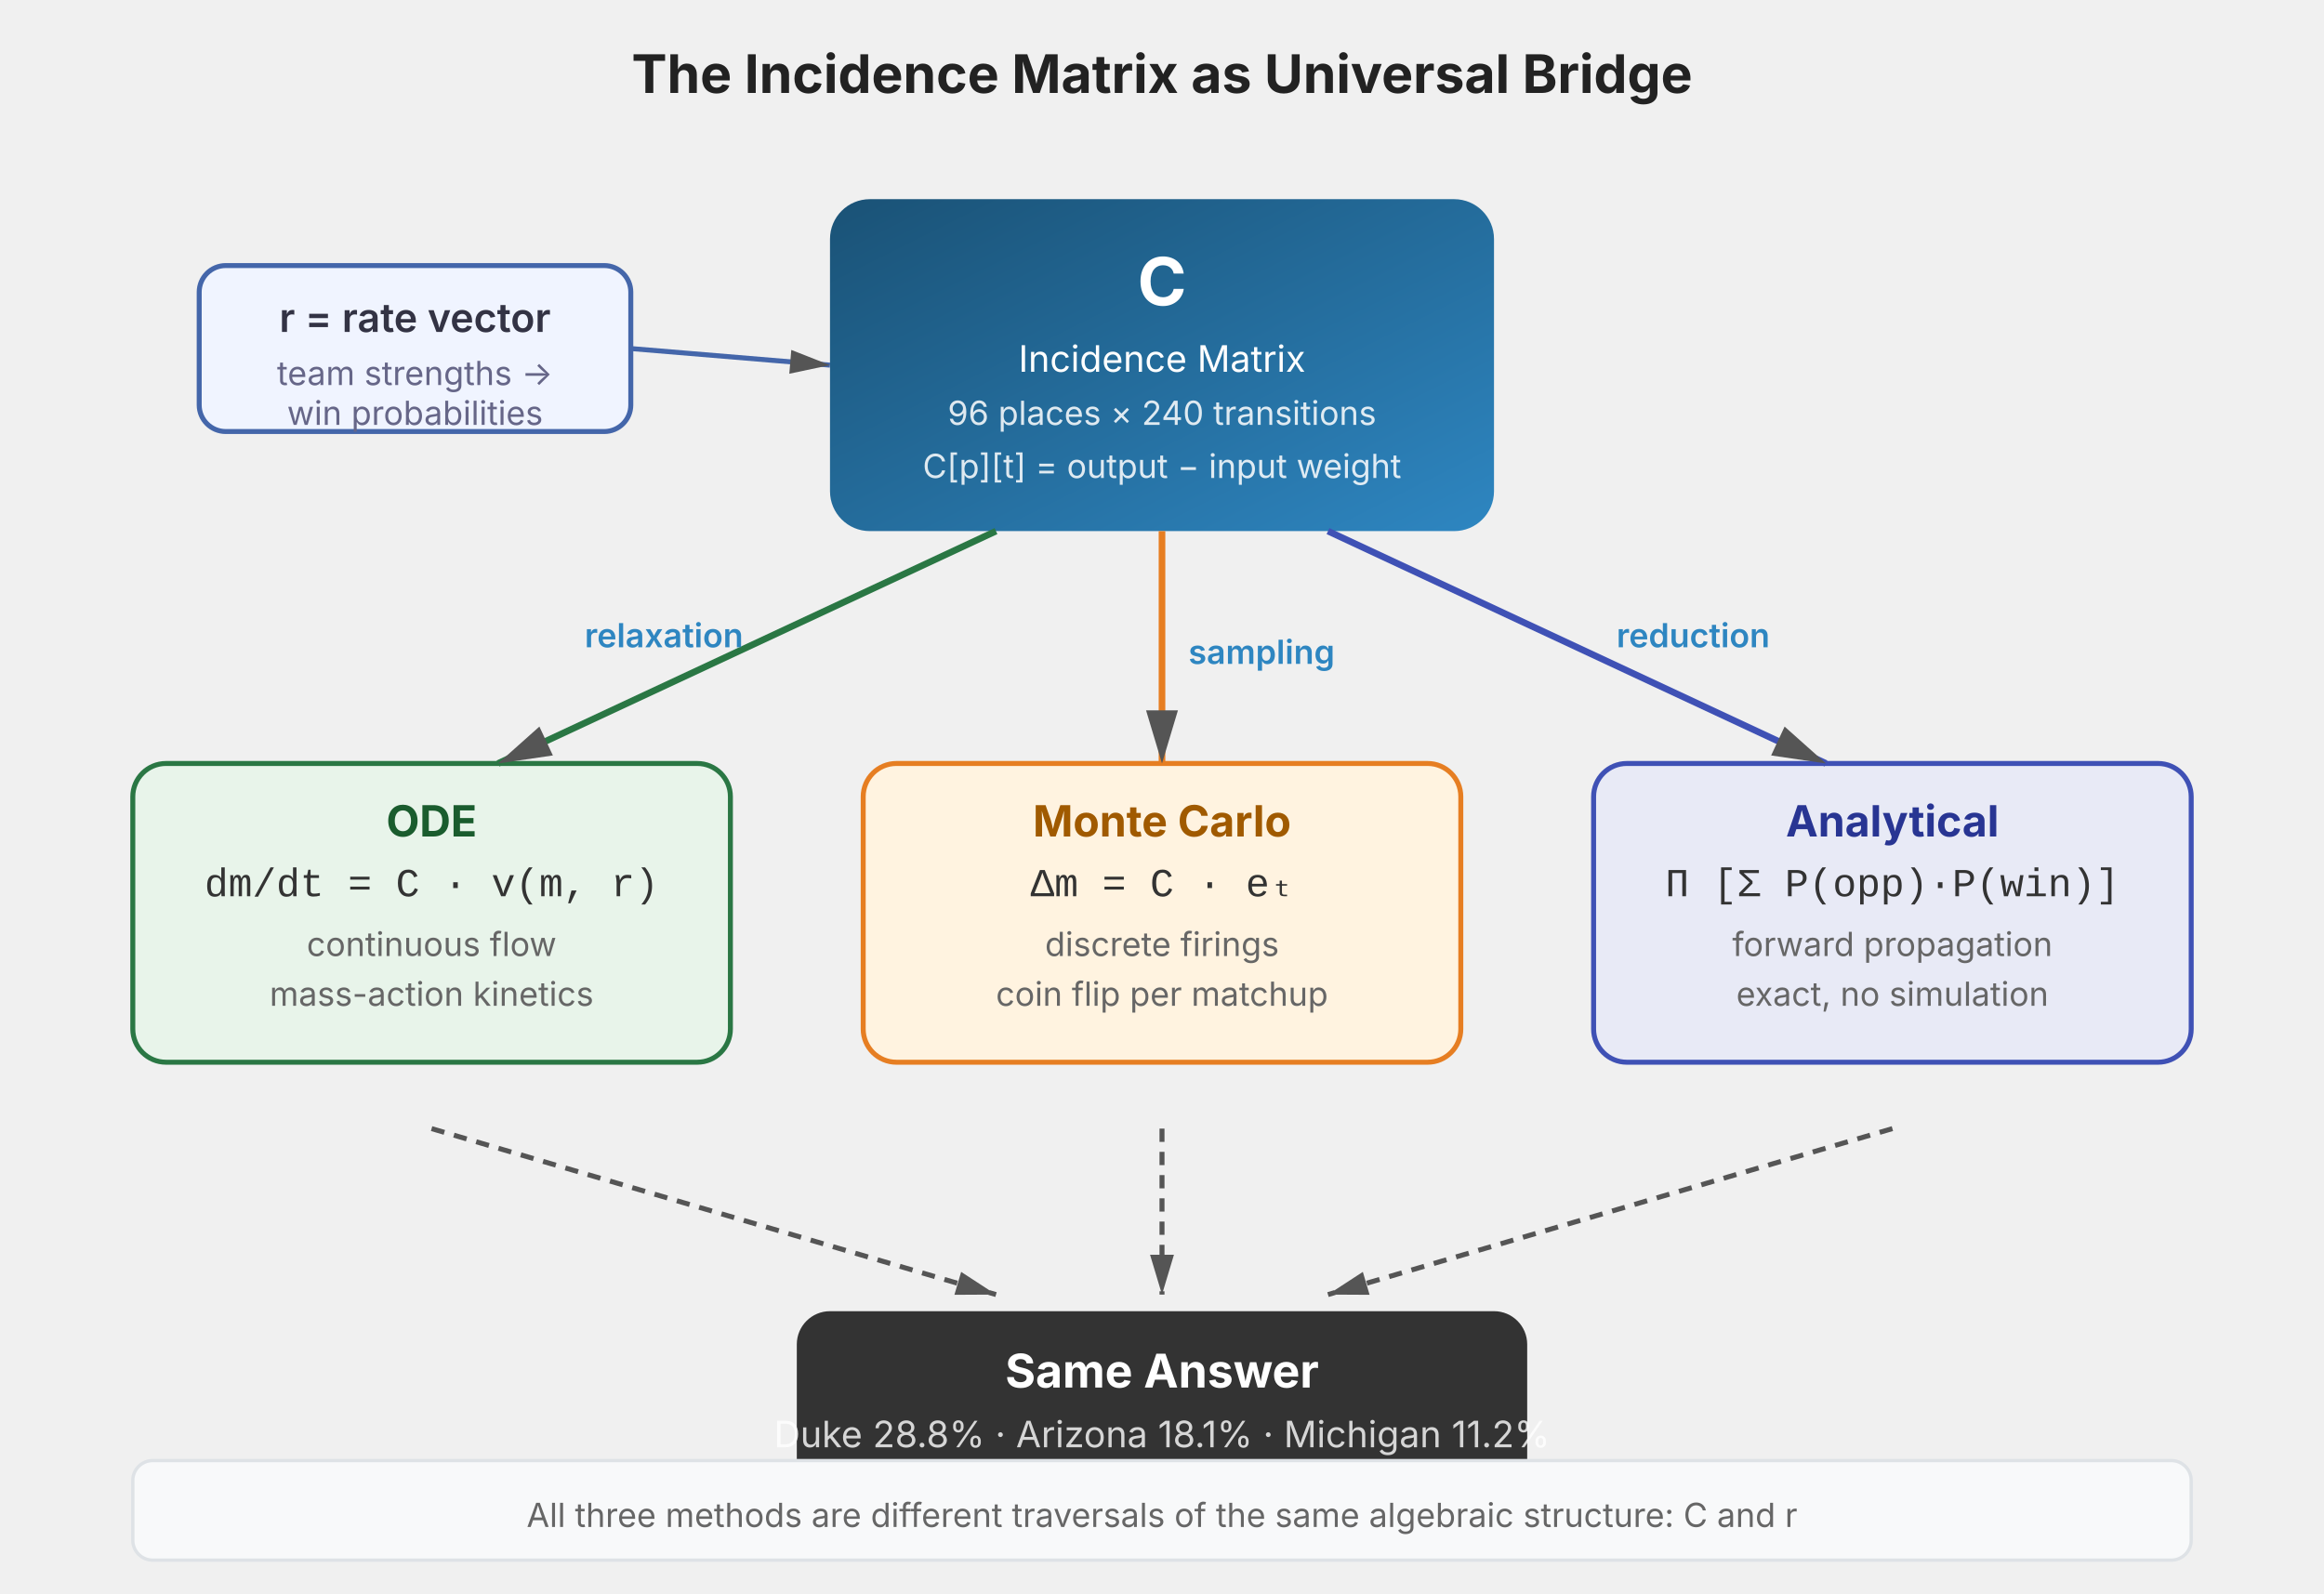
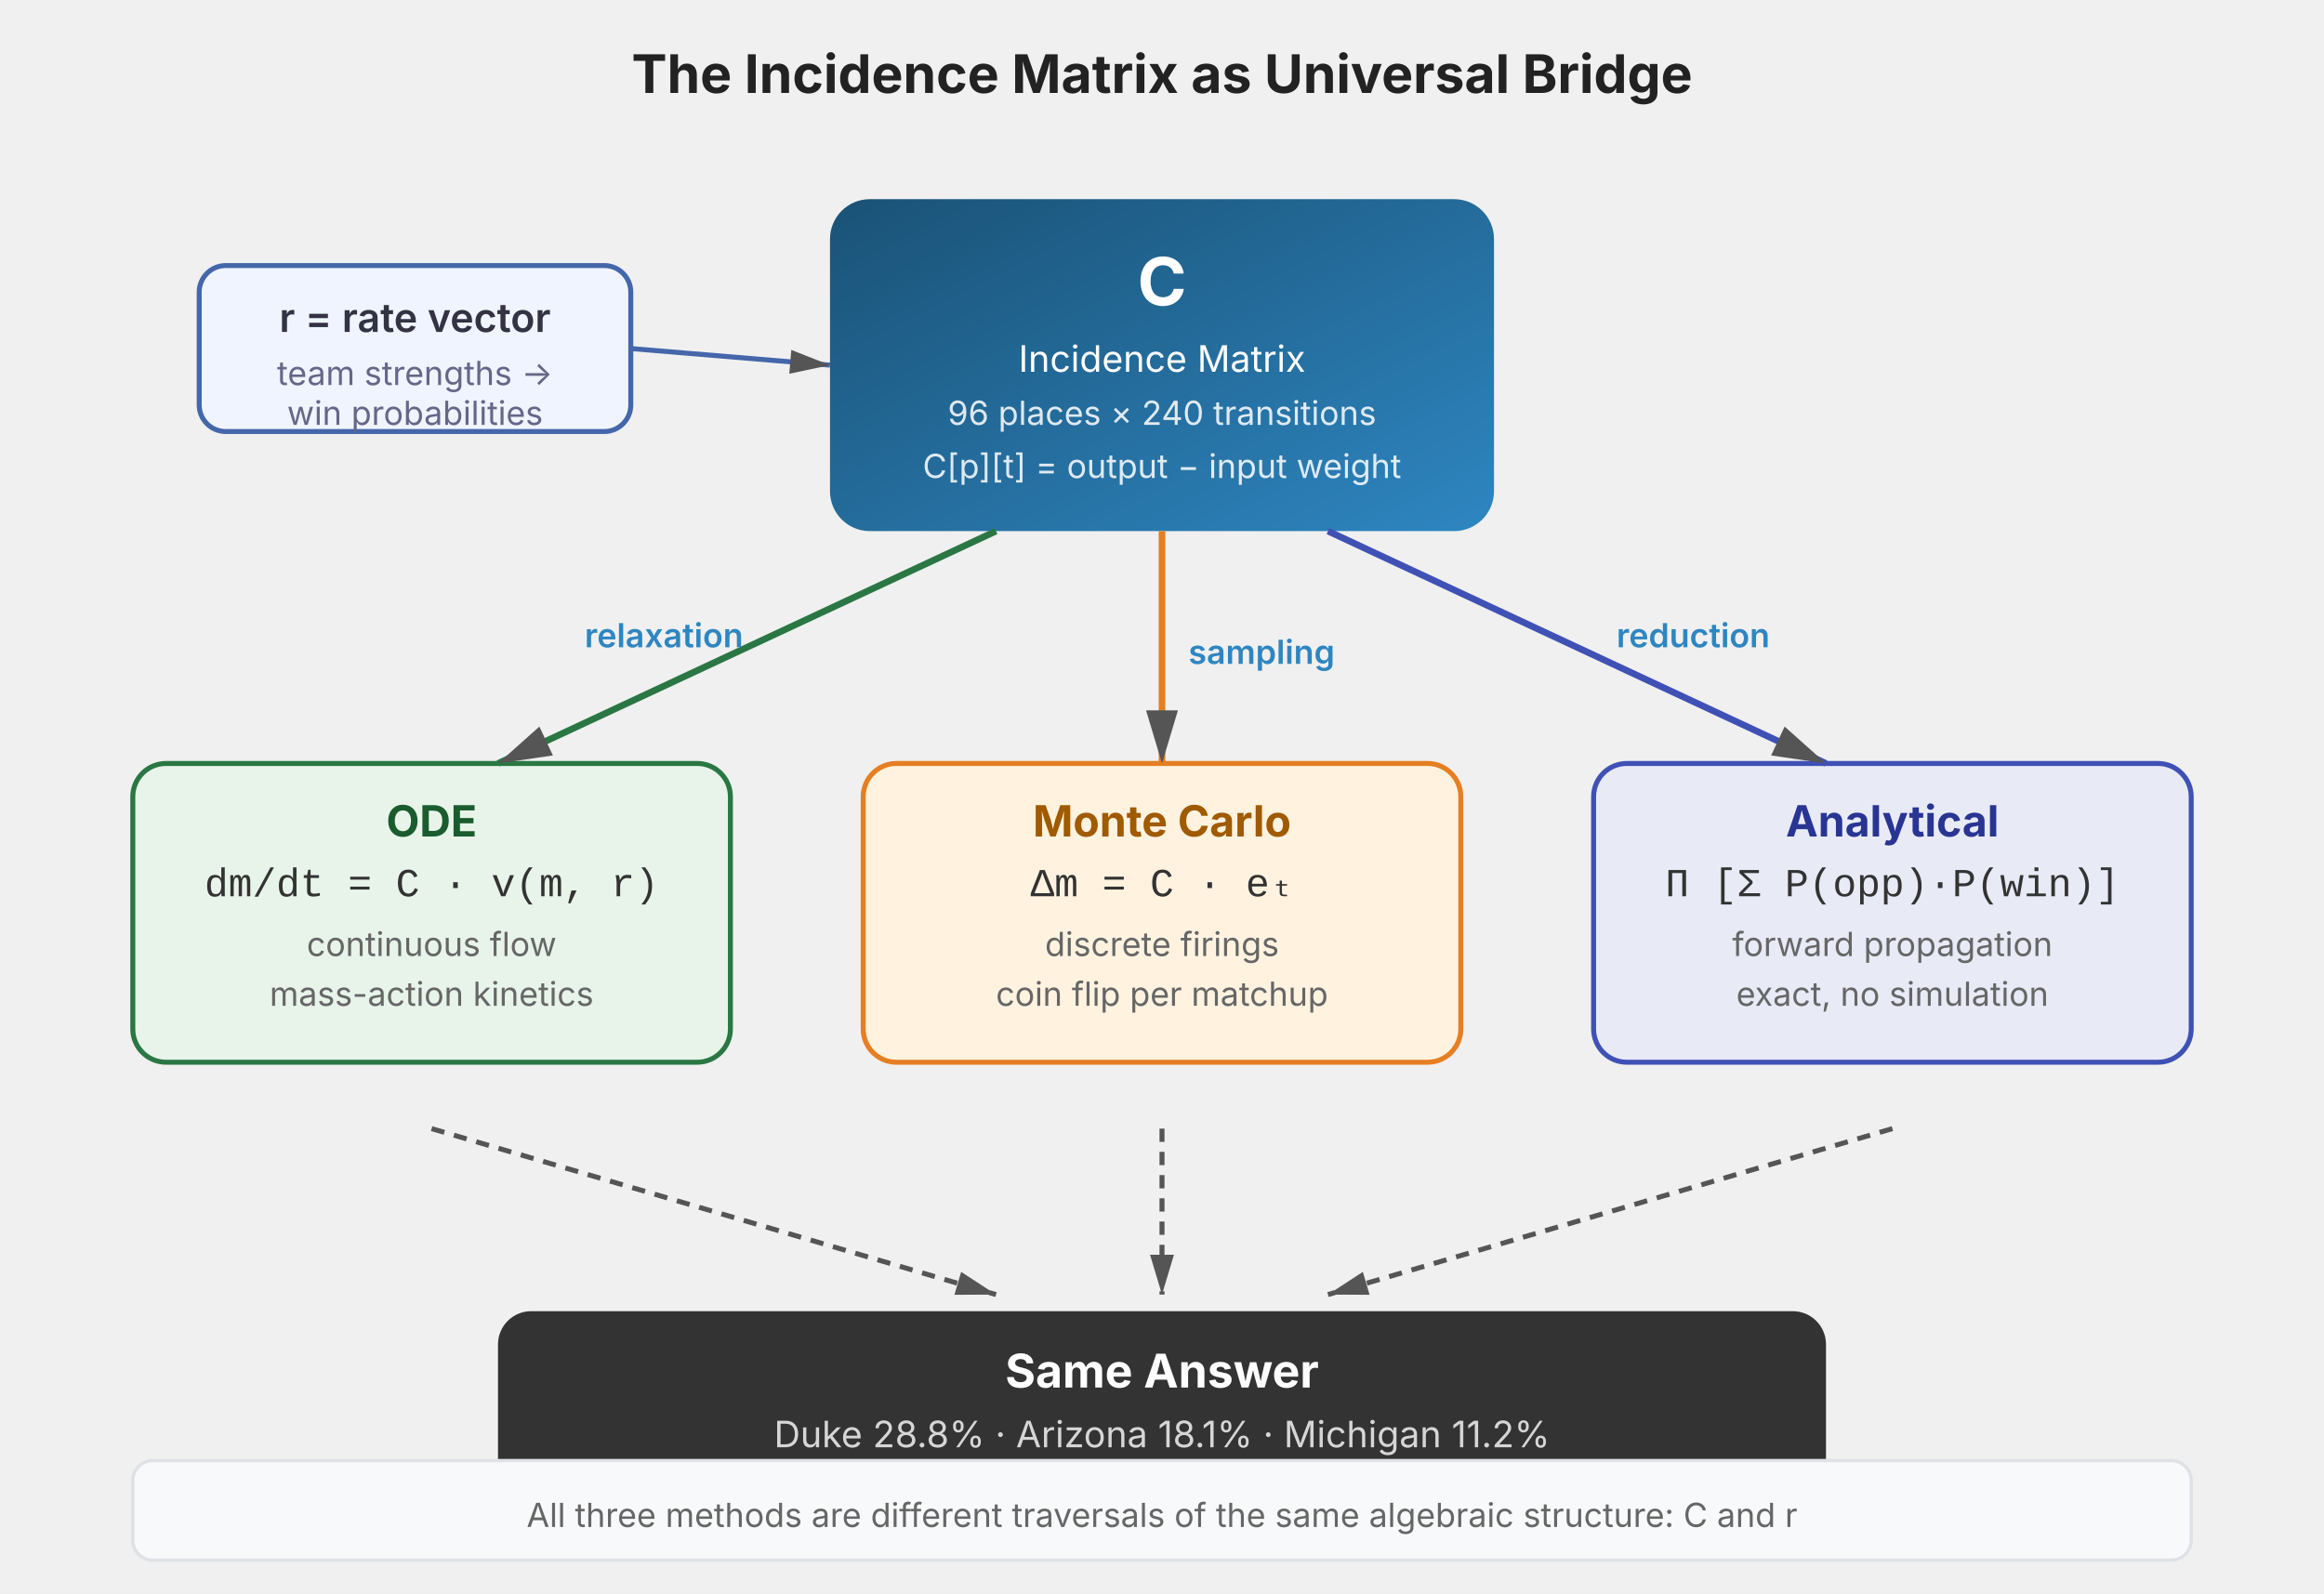
<svg xmlns="http://www.w3.org/2000/svg" viewBox="0 0 700 480" font-family="system-ui, -apple-system, sans-serif">
  <defs>
    <marker id="arr" viewBox="0 0 10 6" refX="10" refY="3" markerWidth="8" markerHeight="5" orient="auto">
      <path d="M0,0 L10,3 L0,6 Z" fill="#555" />
    </marker>
    <marker id="arr-blue" viewBox="0 0 10 6" refX="10" refY="3" markerWidth="8" markerHeight="5" orient="auto">
      <path d="M0,0 L10,3 L0,6 Z" fill="#2e86c1" />
    </marker>
    <linearGradient id="cGrad" x1="0" y1="0" x2="1" y2="1">
      <stop offset="0%" stop-color="#1a5276" />
      <stop offset="100%" stop-color="#2e86c1" />
    </linearGradient>
  </defs>
  <style>
    .title { font-size: 16px; font-weight: 700; fill: #222; text-anchor: middle; }
    .box-title { font-size: 13px; font-weight: 700; fill: #fff; text-anchor: middle; }
    .box-sub { font-size: 10px; fill: rgba(255,255,255,0.85); text-anchor: middle; }
    .eq { font-size: 12px; fill: #333; text-anchor: middle; font-family: 'Courier New', monospace; }
    .eq-em { font-size: 13px; fill: #1a5276; text-anchor: middle; font-family: 'Courier New', monospace; font-weight: 700; }
    .note { font-size: 10px; fill: #666; text-anchor: middle; }
    .note-left { font-size: 10px; fill: #666; text-anchor: start; }
    .arrow-label { font-size: 10px; fill: #2e86c1; text-anchor: middle; font-weight: 600; }
  </style>
  <text x="350" y="28" class="title">The Incidence Matrix as Universal Bridge</text>
  <g transform="translate(250, 60)">
    <rect x="0" y="0" width="200" height="100" rx="12" fill="url(#cGrad)" />
    <text x="100" y="32" class="box-title" style="font-size:20px">C</text>
    <text x="100" y="52" class="box-title" style="font-size:11px; font-weight:400">Incidence Matrix</text>
    <text x="100" y="68" class="box-sub">96 places × 240 transitions</text>
    <text x="100" y="84" class="box-sub">C[p][t] = output − input weight</text>
  </g>
  <g transform="translate(60, 80)">
    <rect x="0" y="0" width="130" height="50" rx="8" fill="#f0f4ff" stroke="#4466aa" stroke-width="1.5" />
    <text x="65" y="20" style="font-size:12px; fill:#334; text-anchor:middle; font-weight:600">r = rate vector</text>
    <text x="65" y="36" style="font-size:10px; fill:#668; text-anchor:middle">team strengths →</text>
    <text x="65" y="48" style="font-size:10px; fill:#668; text-anchor:middle">win probabilities</text>
  </g>
  <line x1="190" y1="105" x2="250" y2="110" stroke="#4466aa" stroke-width="1.5" marker-end="url(#arr)" />
  <g transform="translate(40, 230)">
    <rect x="0" y="0" width="180" height="90" rx="10" fill="#e8f4ea" stroke="#2a7744" stroke-width="1.5" />
    <text x="90" y="22" style="font-size:13px; fill:#1a5c2e; text-anchor:middle; font-weight:700">ODE</text>
    <text x="90" y="40" class="eq">dm/dt = C · v(m, r)</text>
    <text x="90" y="58" class="note">continuous flow</text>
    <text x="90" y="73" class="note">mass-action kinetics</text>
  </g>
  <line x1="300" y1="160" x2="150" y2="230" stroke="#2a7744" stroke-width="2" marker-end="url(#arr)" />
  <text x="200" y="195" class="arrow-label" fill="#2a7744">relaxation</text>
  <g transform="translate(260, 230)">
    <rect x="0" y="0" width="180" height="90" rx="10" fill="#fff3e0" stroke="#e67e22" stroke-width="1.5" />
    <text x="90" y="22" style="font-size:13px; fill:#a05a00; text-anchor:middle; font-weight:700">Monte Carlo</text>
    <text x="90" y="40" class="eq">Δm = C · eₜ</text>
    <text x="90" y="58" class="note">discrete firings</text>
    <text x="90" y="73" class="note">coin flip per matchup</text>
  </g>
  <line x1="350" y1="160" x2="350" y2="230" stroke="#e67e22" stroke-width="2" marker-end="url(#arr)" />
  <text x="380" y="200" class="arrow-label" fill="#e67e22">sampling</text>
  <g transform="translate(480, 230)">
    <rect x="0" y="0" width="180" height="90" rx="10" fill="#e8eaf6" stroke="#3f51b5" stroke-width="1.5" />
    <text x="90" y="22" style="font-size:13px; fill:#283593; text-anchor:middle; font-weight:700">Analytical</text>
    <text x="90" y="40" class="eq">Π [Σ P(opp)·P(win)]</text>
    <text x="90" y="58" class="note">forward propagation</text>
    <text x="90" y="73" class="note">exact, no simulation</text>
  </g>
  <line x1="400" y1="160" x2="550" y2="230" stroke="#3f51b5" stroke-width="2" marker-end="url(#arr)" />
  <text x="510" y="195" class="arrow-label" fill="#3f51b5">reduction</text>
  <g transform="translate(0, 340)">
    <line x1="130" y1="0" x2="300" y2="50" stroke="#555" stroke-width="1.5" stroke-dasharray="4,3" marker-end="url(#arr)" />
    <line x1="350" y1="0" x2="350" y2="50" stroke="#555" stroke-width="1.5" stroke-dasharray="4,3" marker-end="url(#arr)" />
    <line x1="570" y1="0" x2="400" y2="50" stroke="#555" stroke-width="1.5" stroke-dasharray="4,3" marker-end="url(#arr)" />
-     <rect x="240" y="55" width="220" height="60" rx="10" fill="#333" stroke="none" />
+     <rect x="150" y="55" width="400" height="60" rx="10" fill="#333" stroke="none" />
    <text x="350" y="78" style="font-size:14px; fill:#fff; text-anchor:middle; font-weight:700">Same Answer</text>
    <text x="350" y="96" style="font-size:11px; fill:rgba(255,255,255,0.8); text-anchor:middle">Duke 28.8% · Arizona 18.1% · Michigan 11.2%</text>
  </g>
  <rect x="40" y="440" width="620" height="30" rx="6" fill="#f8f9fa" stroke="#dee2e6" stroke-width="1" />
  <text x="350" y="460" class="note">All three methods are different traversals of the same algebraic structure: C and r</text>
</svg>
